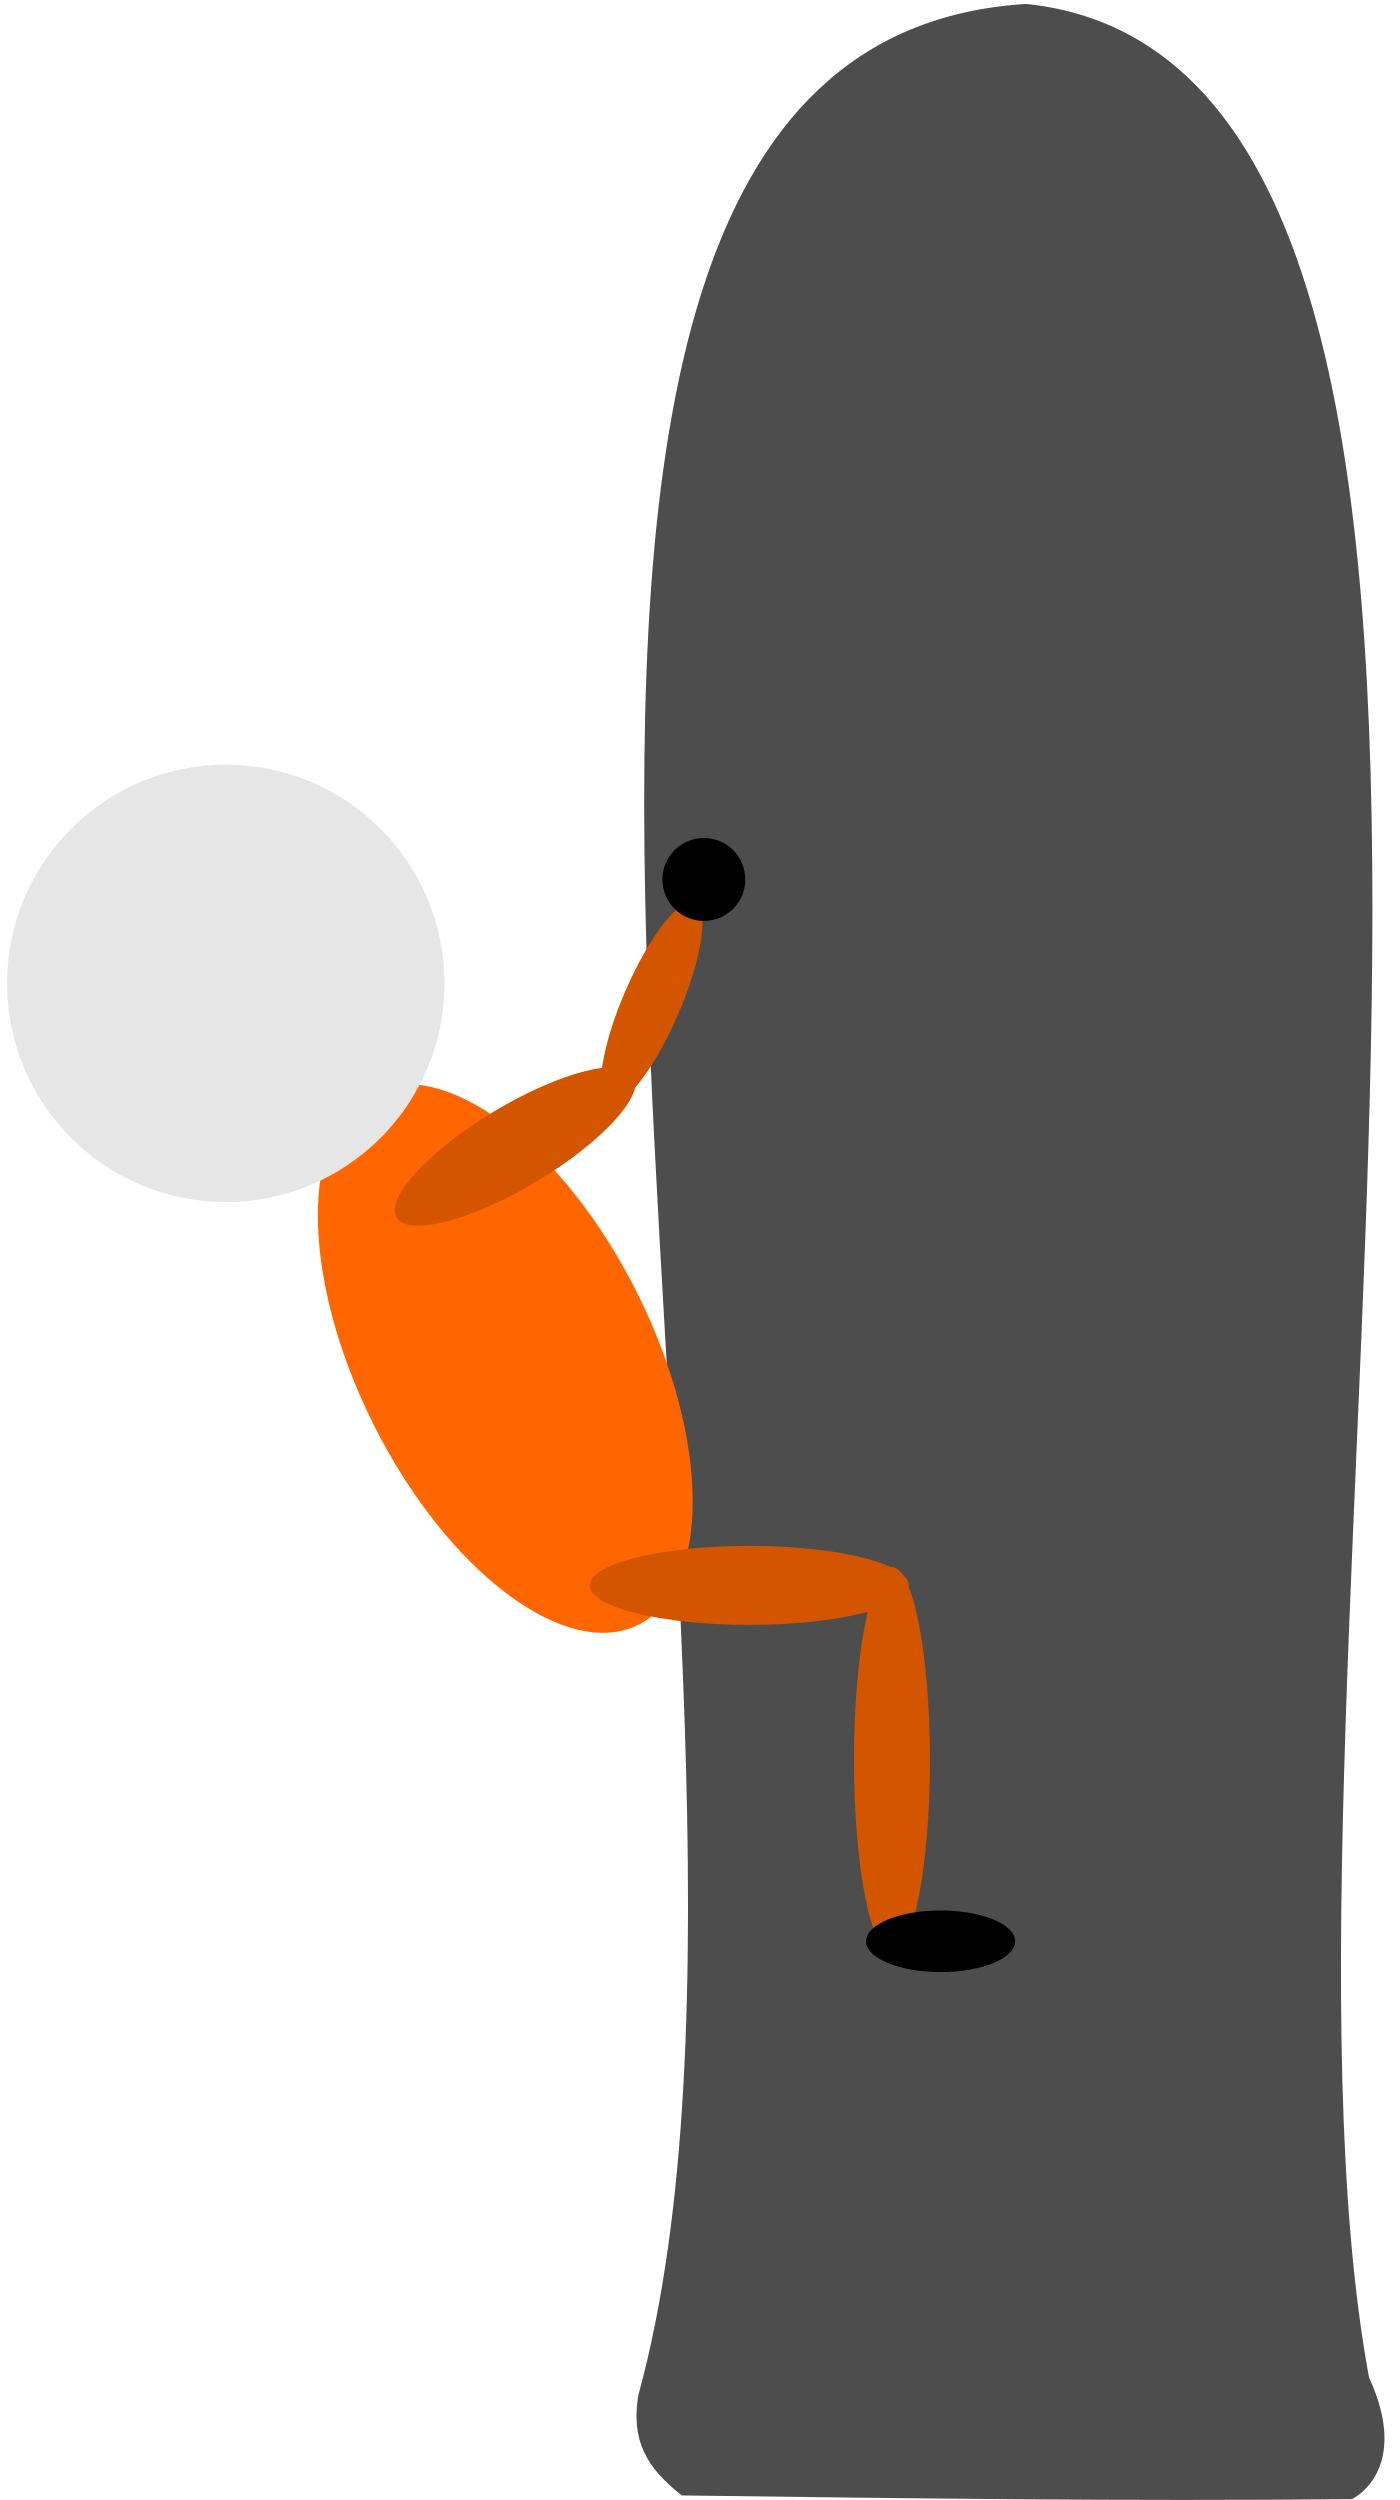
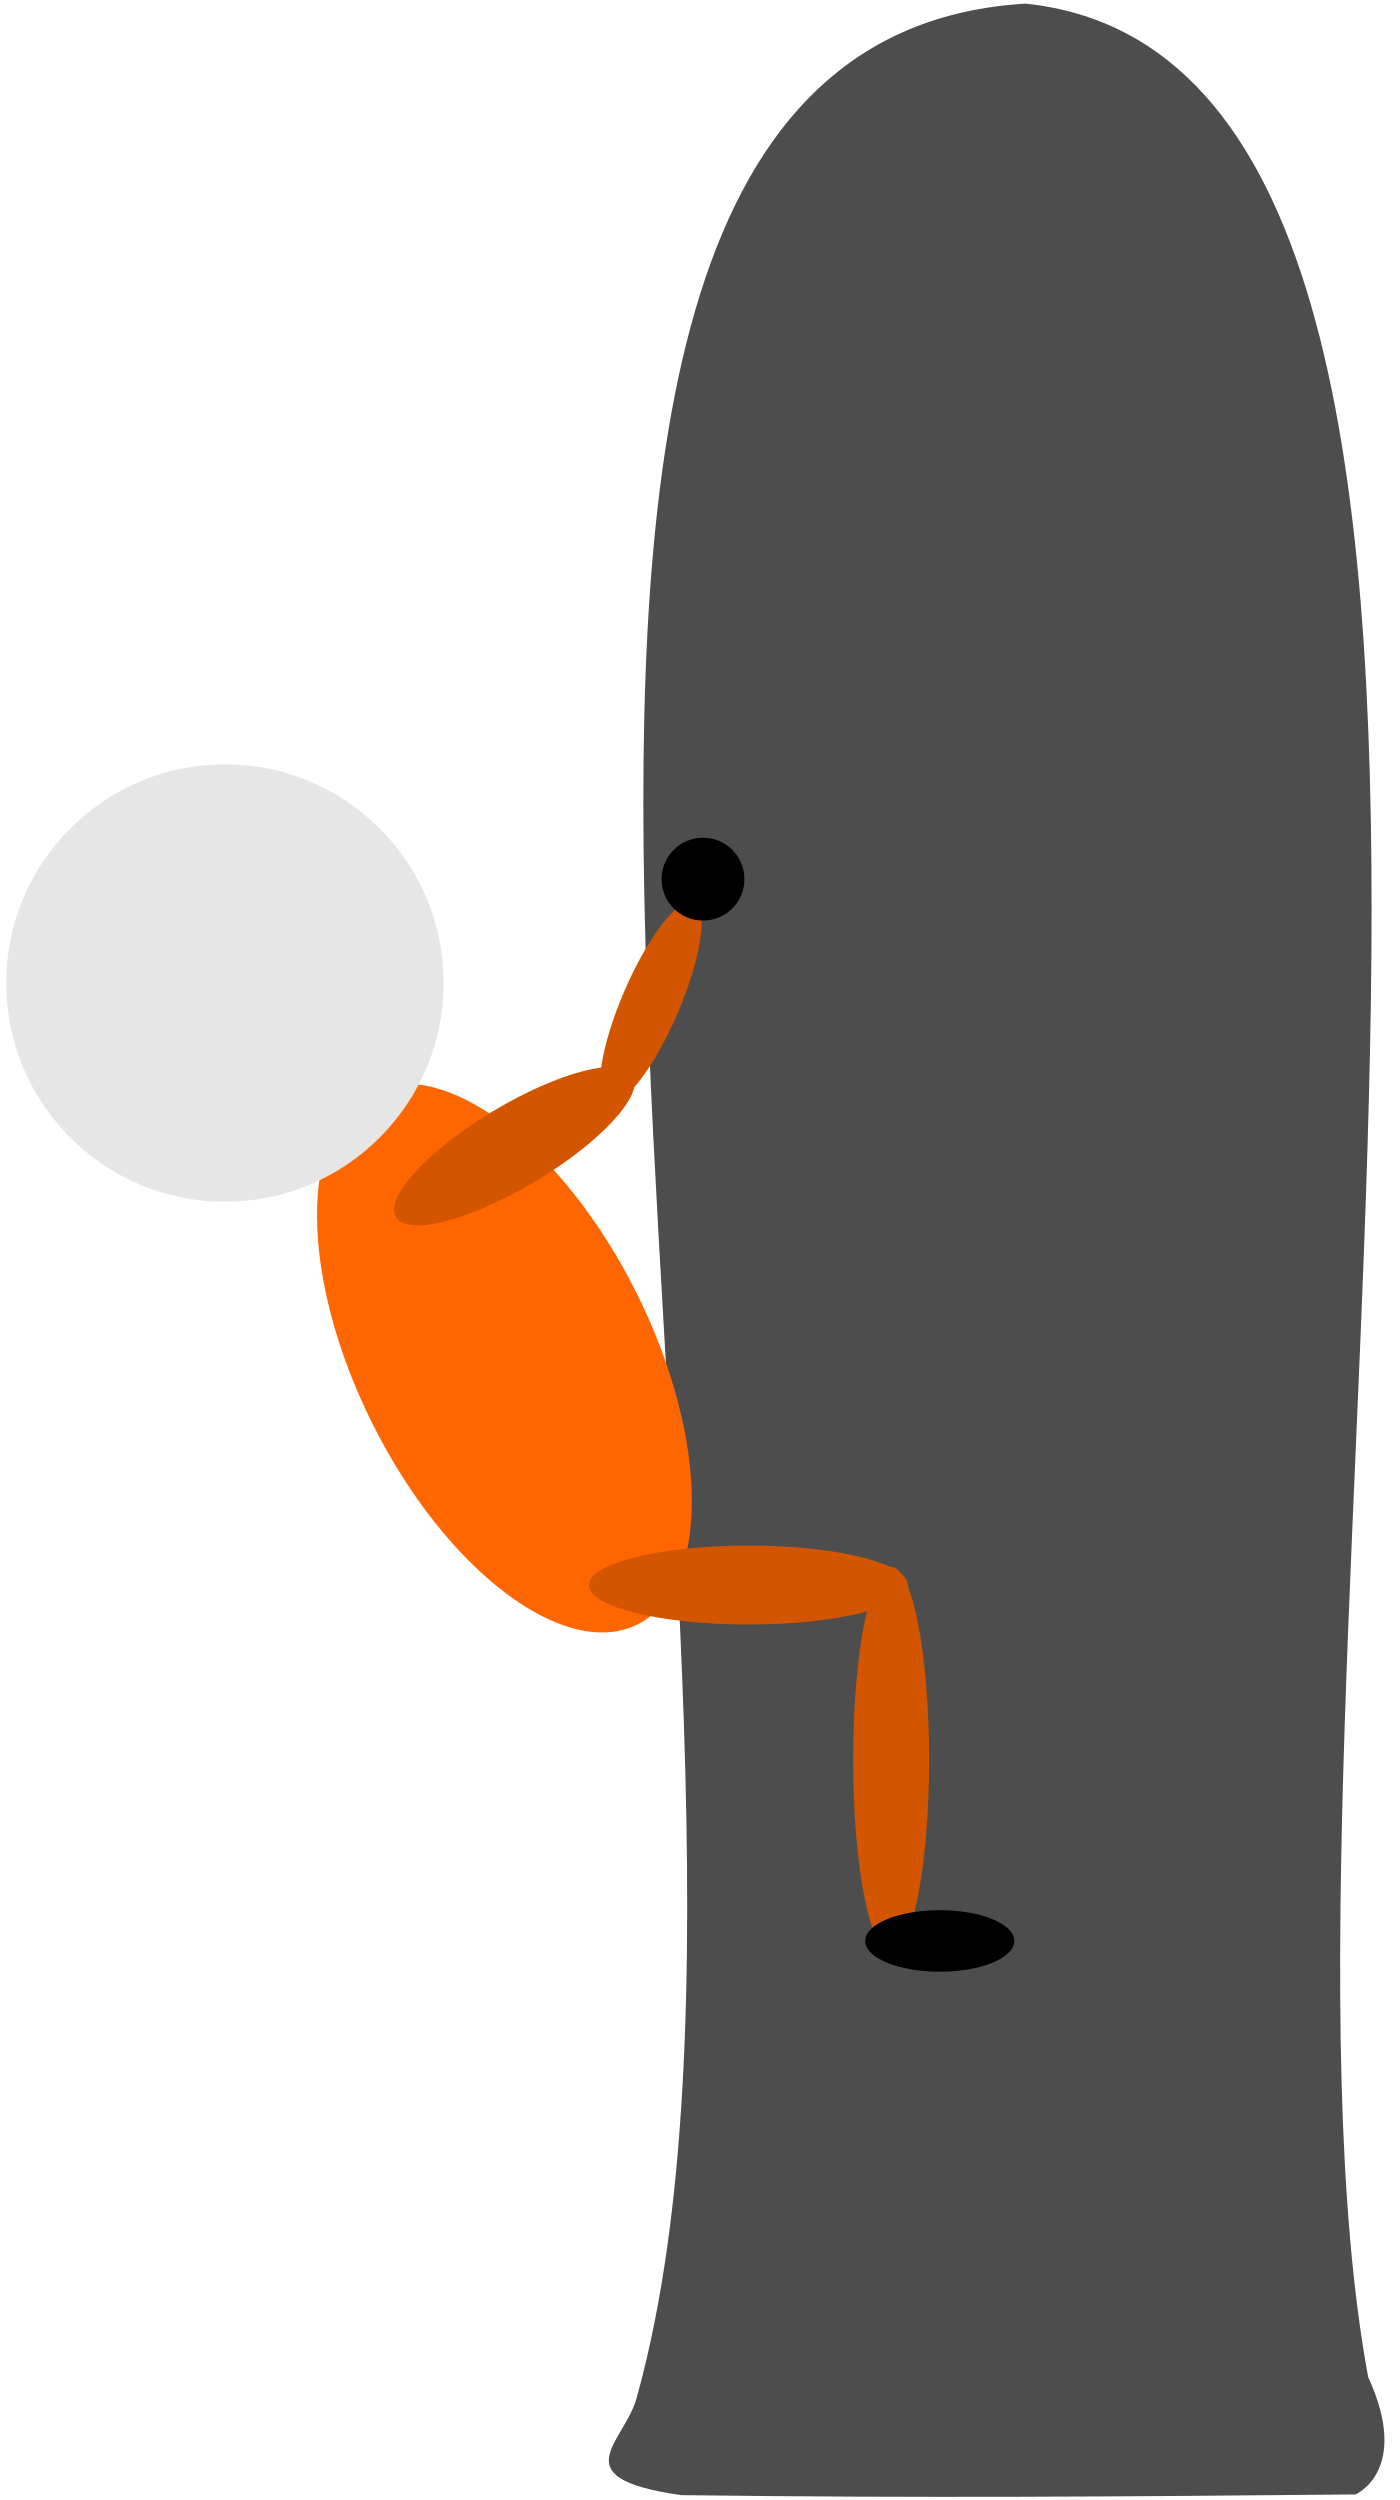
- <svg xmlns="http://www.w3.org/2000/svg" width="28" height="50" viewBox="0 0 28 50" id="svg2" version="1.1">
+ <svg xmlns="http://www.w3.org/2000/svg" width="56" height="100" viewBox="0 0 56 100" id="svg2" version="1.1">
  <defs id="defs4" />
-   <g id="layer1" transform="translate(-11.33494,-1013.266)" style="display:inline">
-     <path style="fill:#4d4d4d" d="m 24.109,1061.141 c 3.927,-14.363 -6.103,-46.956 7.751,-47.796 11.828,1.236 4.339,33.775 6.854,47.465 0.861,1.876 -0.34,2.439 -0.34,2.439 -4.706,0.044 -8.627,-0.013 -13.402,-0.074 -0.698,-0.548 -1.034,-1.092 -0.863,-2.05 z" id="path3358" />
+   <g id="layer1" transform="translate(2.30489,-988.1427)" style="display:inline">
+     <path style="fill:#4d4d4d" d="m 23.21,1083.88 c 7.855,-28.726 -12.207,-93.912 15.502,-95.593 23.655,2.473 8.678,67.551 13.708,94.931 1.721,3.751 -0.503,4.702 -0.503,4.702 -9.411,0.088 -17.432,0.152 -26.981,0.028 -4.995,-0.716 -2.067,-2.184 -1.726,-4.1 z" id="path3358" />
  </g>
-   <g id="layer2" transform="translate(-11.22476,23.82266)" style="display:inline">
-     <ellipse style="fill:#ff6600;fill-opacity:1;stroke:none;stroke-width:1;stroke-linecap:butt;stroke-linejoin:miter;stroke-miterlimit:4;stroke-dasharray:none;stroke-opacity:1" id="path4236" cx="17.572" cy="12.546" rx="2.946" ry="5.954" transform="matrix(0.8941063,-0.4478549,0.4478549,0.8941063,0,0)" />
-     <circle style="fill:#e6e6e6;fill-opacity:1;stroke:none;stroke-width:1;stroke-linecap:butt;stroke-linejoin:miter;stroke-miterlimit:4;stroke-dasharray:none;stroke-opacity:1" id="path4232" cx="4.155" cy="15.741" r="4.374" transform="matrix(0,-1,1,0,0,0)" />
-     <ellipse style="fill:#d45500;fill-opacity:1;stroke:none;stroke-width:1;stroke-linecap:butt;stroke-linejoin:miter;stroke-miterlimit:4;stroke-dasharray:none;stroke-opacity:1" id="path4238" cx="-7.885" cy="26.209" rx="0.79" ry="3.189" transform="matrix(0,-1,1,0,0,0)" />
-     <ellipse style="display:inline;fill:#d45500;fill-opacity:1;stroke:none;stroke-width:1;stroke-linecap:butt;stroke-linejoin:miter;stroke-miterlimit:4;stroke-dasharray:none;stroke-opacity:1" id="path4240" cx="-11.38" cy="29.064" rx="3.859" ry="0.759" transform="matrix(0,-1,1,0,0,0)" />
-     <ellipse style="fill:#d45500;fill-opacity:1;stroke:none;stroke-width:1;stroke-linecap:butt;stroke-linejoin:miter;stroke-miterlimit:4;stroke-dasharray:none;stroke-opacity:1" id="path4246" cx="18.927" cy="10.302" rx="2.764" ry="0.82" transform="matrix(0.8577506,-0.514066,0.514066,0.8577506,0,0)" />
-     <ellipse style="display:inline;fill:#d45500;fill-opacity:1;stroke:none;stroke-width:1;stroke-linecap:butt;stroke-linejoin:miter;stroke-miterlimit:4;stroke-dasharray:none;stroke-opacity:1" id="path4248" cx="13.062" cy="20.785" rx="2.187" ry="0.577" transform="matrix(0.3959244,-0.9182831,0.9182831,0.3959244,0,0)" />
-     <ellipse style="fill:#000000;fill-opacity:1;stroke:none;stroke-width:1;stroke-linecap:butt;stroke-linejoin:miter;stroke-miterlimit:4;stroke-dasharray:none;stroke-opacity:1" id="path4257" cx="-15.003" cy="30.037" rx="0.616" ry="1.491" transform="matrix(0,-1,1,0,0,0)" />
-     <circle style="fill:#000000;fill-opacity:1;stroke:none;stroke-width:1;stroke-linecap:butt;stroke-linejoin:miter;stroke-miterlimit:4;stroke-dasharray:none;stroke-opacity:1" id="path4259" cx="6.233" cy="25.302" r="0.829" transform="matrix(0,-1,1,0,0,0)" />
+   <g id="layer2" transform="translate(2.415076,48.9457)" style="display:inline">
+     <ellipse style="fill:#ff6600;fill-opacity:1;stroke:none;stroke-width:1;stroke-linecap:butt;stroke-linejoin:miter;stroke-miterlimit:4;stroke-dasharray:none;stroke-opacity:1" id="path4236" cx="13.471" cy="12.766" rx="5.893" ry="11.907" transform="matrix(0.8941063,-0.4478549,0.4478549,0.8941063,0,0)" />
+     <circle style="fill:#e6e6e6;fill-opacity:1;stroke:none;stroke-width:1;stroke-linecap:butt;stroke-linejoin:miter;stroke-miterlimit:4;stroke-dasharray:none;stroke-opacity:1" id="path4232" cx="9.624" cy="6.583" r="8.748" transform="matrix(0,-1,1,0,0,0)" />
+     <ellipse style="fill:#d45500;fill-opacity:1;stroke:none;stroke-width:1;stroke-linecap:butt;stroke-linejoin:miter;stroke-miterlimit:4;stroke-dasharray:none;stroke-opacity:1" id="path4238" cx="-14.456" cy="27.52" rx="1.58" ry="6.379" transform="matrix(0,-1,1,0,0,0)" />
+     <ellipse style="display:inline;fill:#d45500;fill-opacity:1;stroke:none;stroke-width:1;stroke-linecap:butt;stroke-linejoin:miter;stroke-miterlimit:4;stroke-dasharray:none;stroke-opacity:1" id="path4240" cx="-21.446" cy="33.23" rx="7.719" ry="1.519" transform="matrix(0,-1,1,0,0,0)" />
+     <ellipse style="fill:#d45500;fill-opacity:1;stroke:none;stroke-width:1;stroke-linecap:butt;stroke-linejoin:miter;stroke-miterlimit:4;stroke-dasharray:none;stroke-opacity:1" id="path4246" cx="17.174" cy="6.678" rx="5.528" ry="1.64" transform="matrix(0.8577506,-0.514066,0.514066,0.8577506,0,0)" />
+     <ellipse style="display:inline;fill:#d45500;fill-opacity:1;stroke:none;stroke-width:1;stroke-linecap:butt;stroke-linejoin:miter;stroke-miterlimit:4;stroke-dasharray:none;stroke-opacity:1" id="path4248" cx="17.474" cy="18.187" rx="4.374" ry="1.154" transform="matrix(0.3959244,-0.9182831,0.9182831,0.3959244,0,0)" />
+     <ellipse style="fill:#000000;fill-opacity:1;stroke:none;stroke-width:1;stroke-linecap:butt;stroke-linejoin:miter;stroke-miterlimit:4;stroke-dasharray:none;stroke-opacity:1" id="path4257" cx="-28.692" cy="35.175" rx="1.231" ry="2.983" transform="matrix(0,-1,1,0,0,0)" />
+     <circle style="fill:#000000;fill-opacity:1;stroke:none;stroke-width:1;stroke-linecap:butt;stroke-linejoin:miter;stroke-miterlimit:4;stroke-dasharray:none;stroke-opacity:1" id="path4259" cx="13.78" cy="25.705" r="1.657" transform="matrix(0,-1,1,0,0,0)" />
  </g>
</svg>
